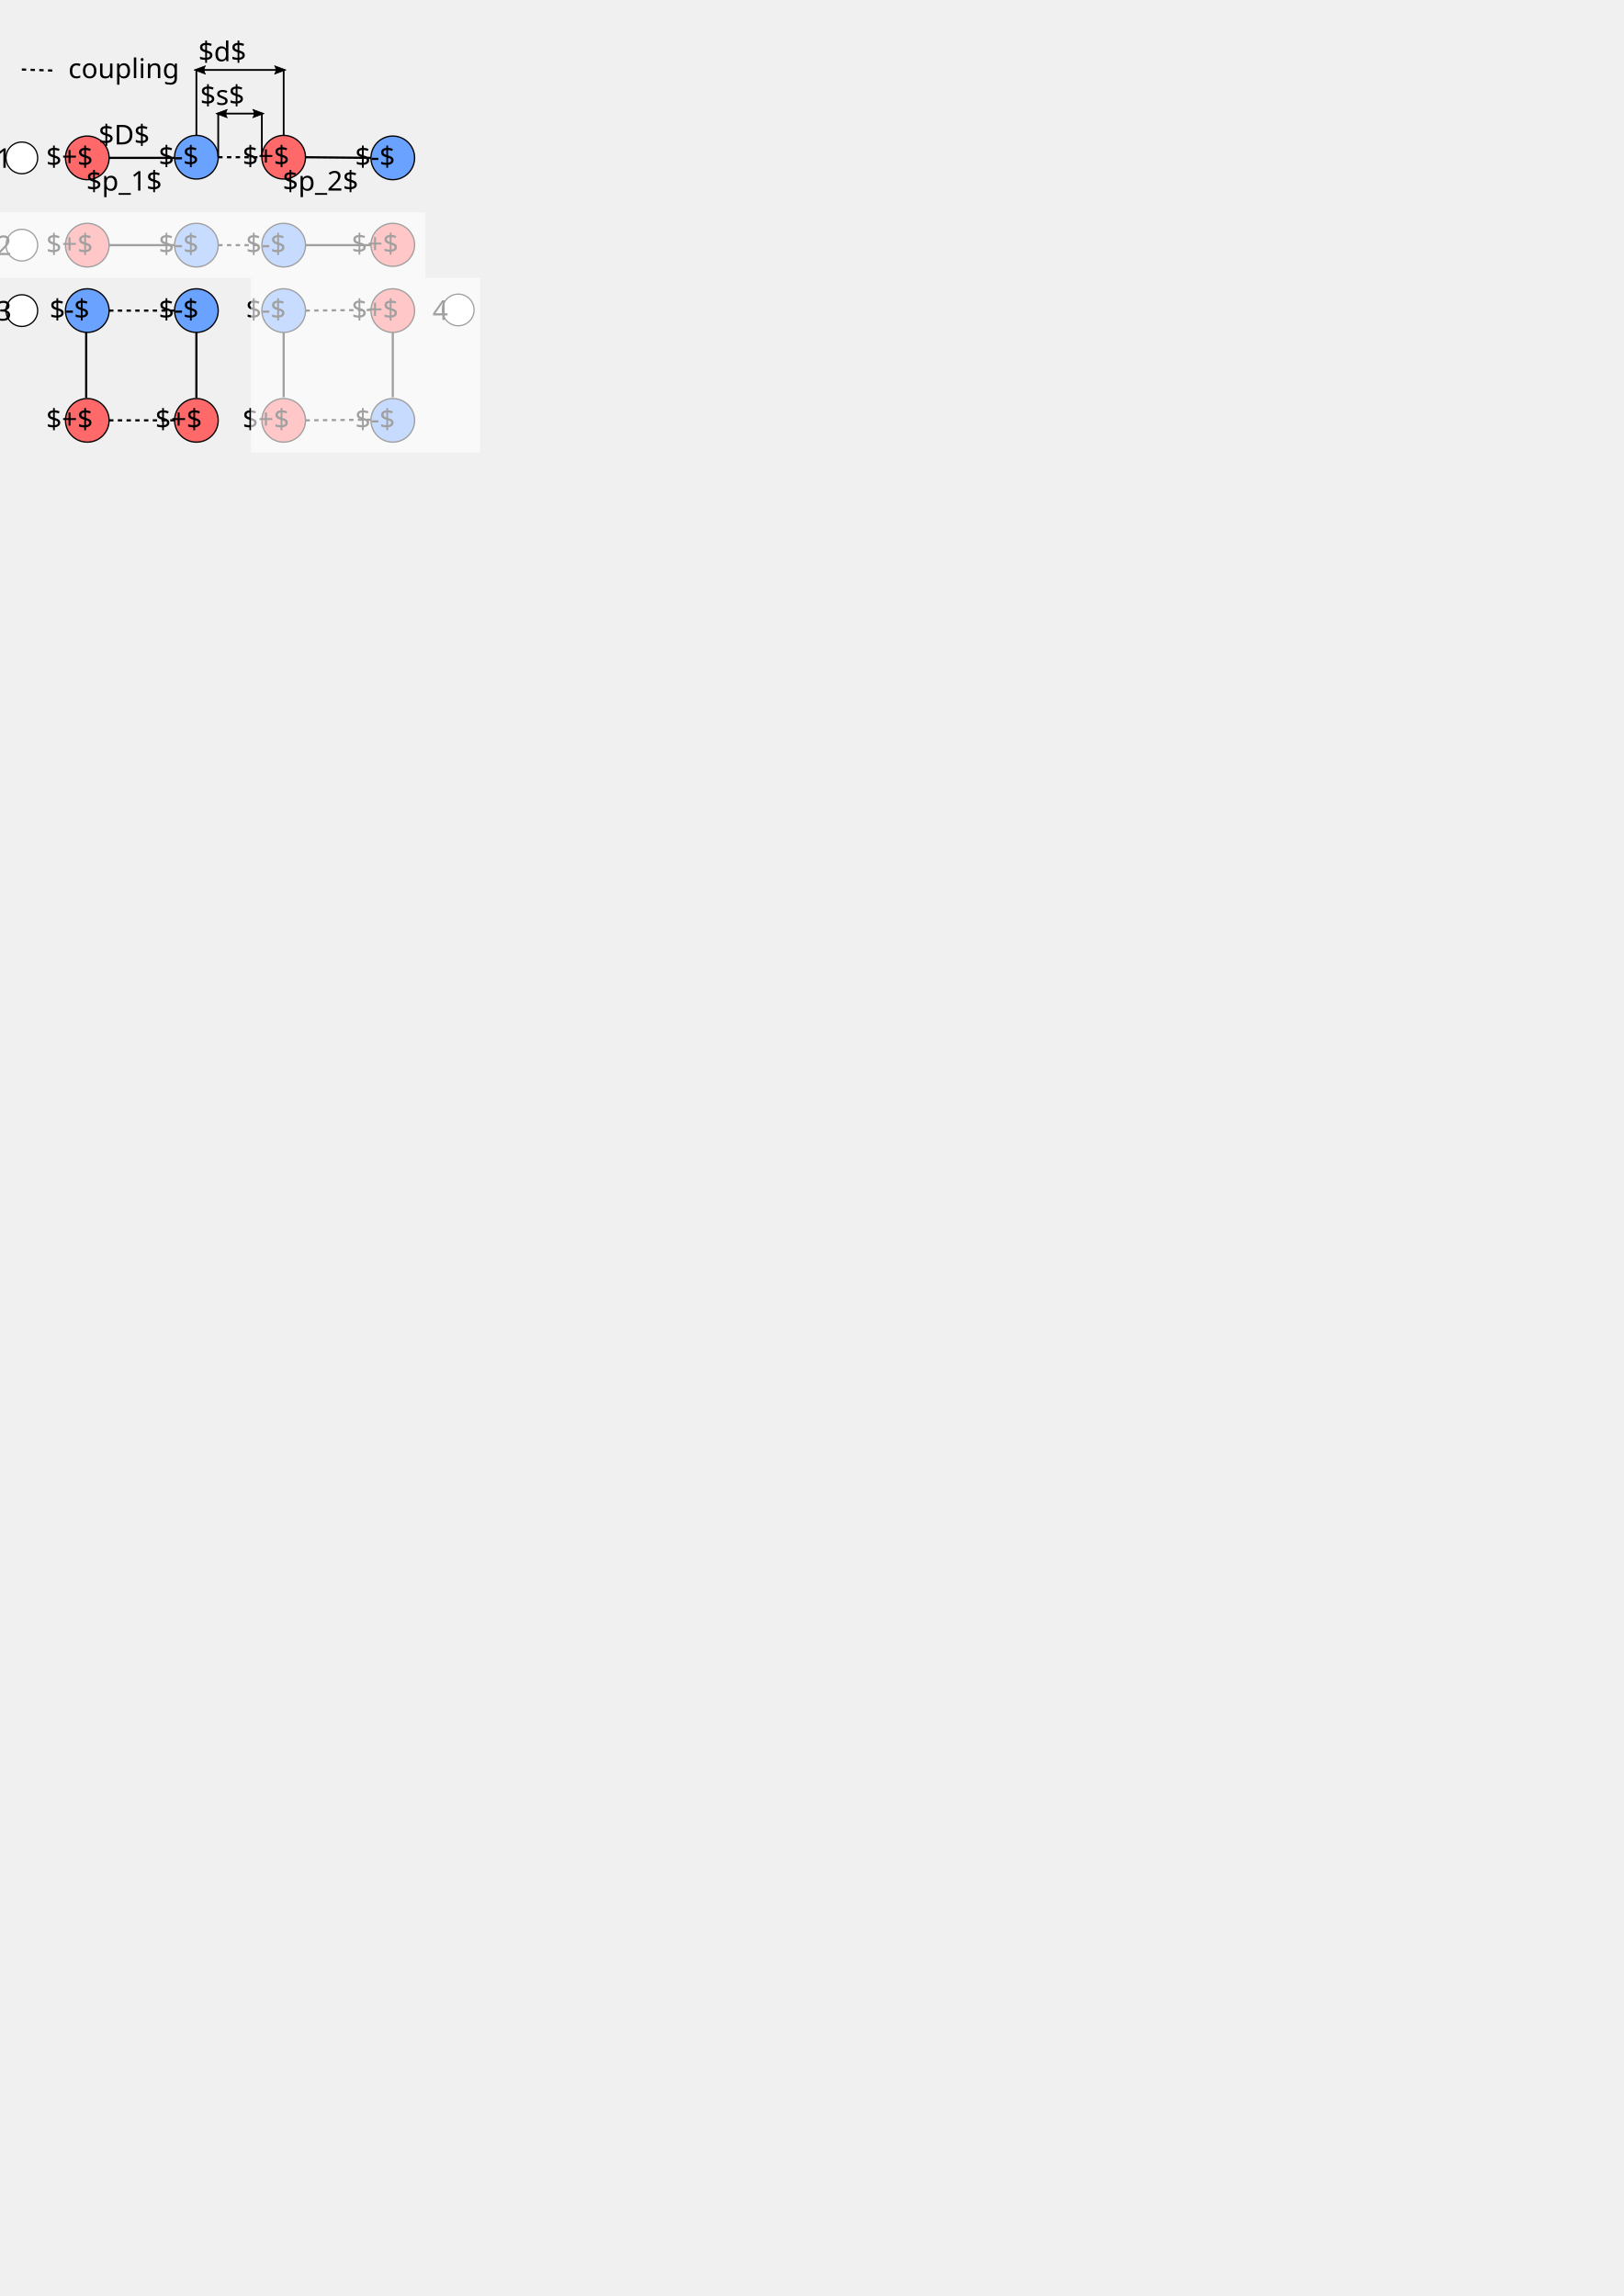
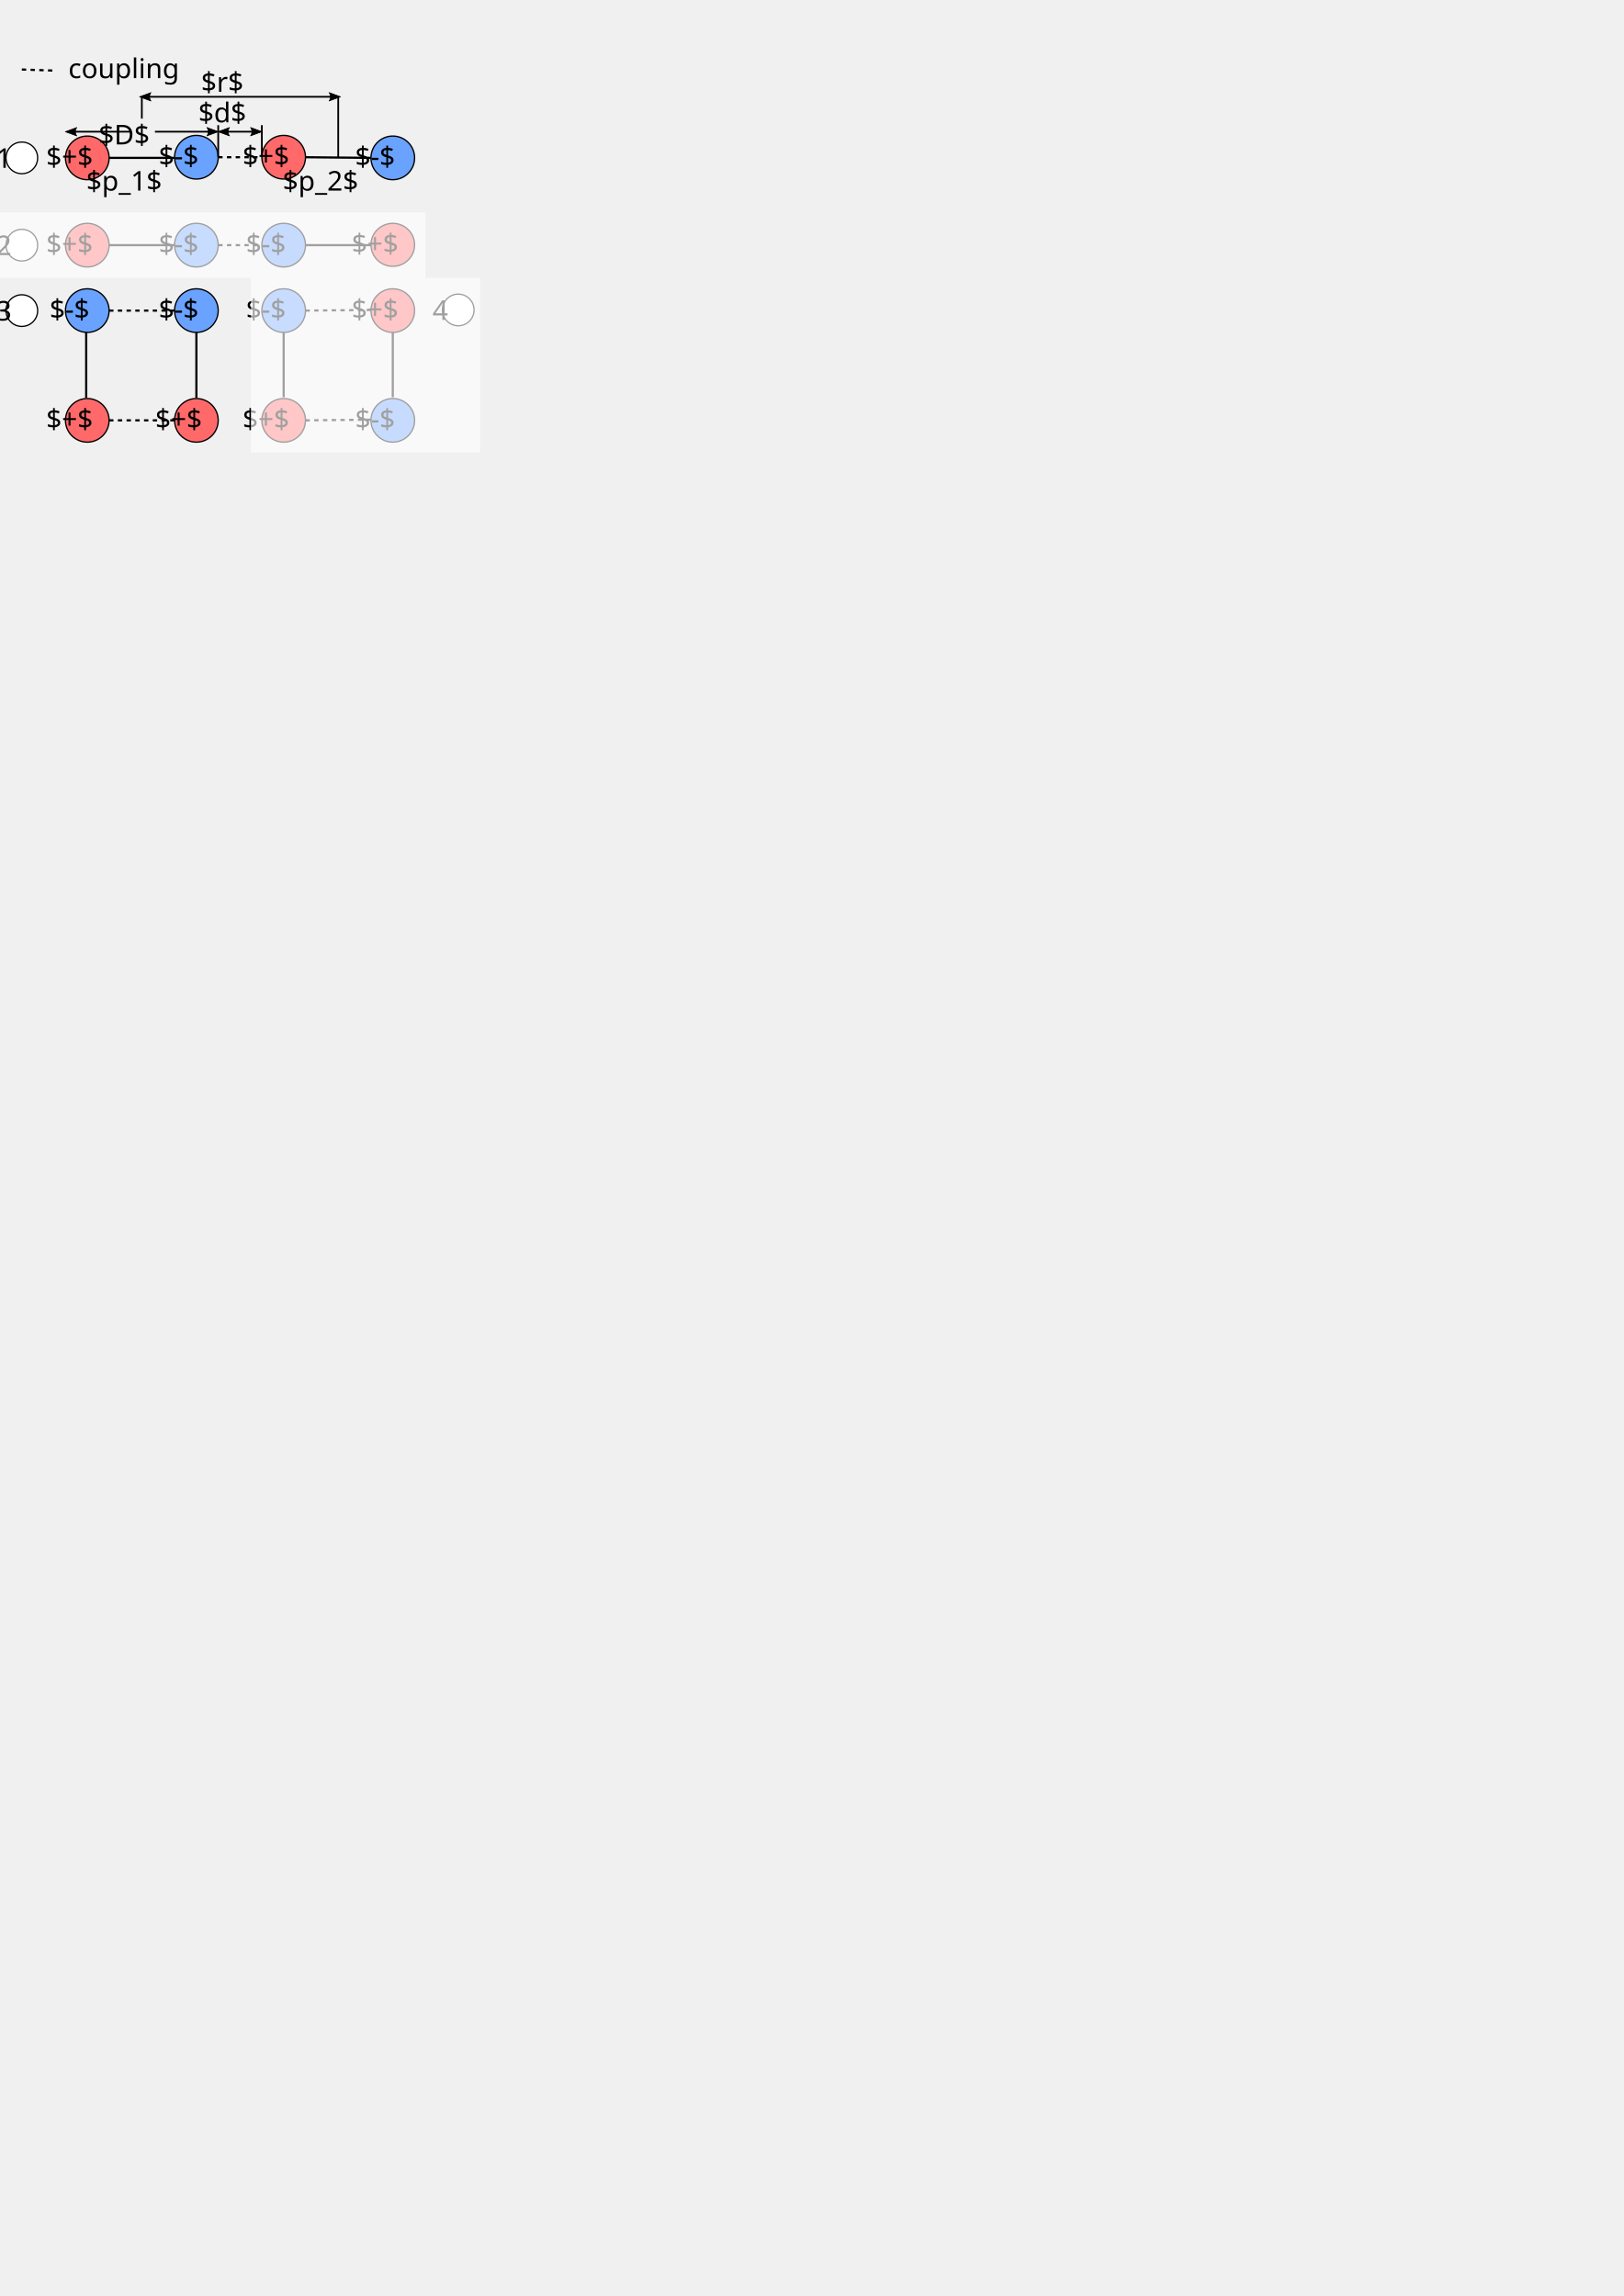
<svg xmlns="http://www.w3.org/2000/svg" width="210mm" height="297mm" viewBox="0 0 744.094 1052.362" id="svg2" version="1.1">
  <defs id="defs4">
+     <marker style="overflow:visible;" id="marker4315" refX="0.0" refY="0.0" orient="auto">
+       <path transform="scale(0.6) rotate(180) translate(0,0)" d="M 8.719,4.034 L -2.207,0.016 L 8.719,-4.002 C 6.973,-1.63 6.983,1.616 8.719,4.034 z " style="fill-rule:evenodd;stroke-width:0.625;stroke-linejoin:round;stroke:#000000;stroke-opacity:1;fill:#000000;fill-opacity:1" id="path4317" />
+     </marker>
+     <marker style="overflow:visible" id="marker4275" refX="0.0" refY="0.0" orient="auto">
+       <path transform="scale(0.6) translate(0,0)" d="M 8.719,4.034 L -2.207,0.016 L 8.719,-4.002 C 6.973,-1.63 6.983,1.616 8.719,4.034 z " style="fill-rule:evenodd;stroke-width:0.625;stroke-linejoin:round;stroke:#000000;stroke-opacity:1;fill:#000000;fill-opacity:1" id="path4277" />
+     </marker>
    <marker style="overflow:visible;" id="marker4654" refX="0.0" refY="0.0" orient="auto">
      <path transform="scale(0.6) rotate(180) translate(0,0)" d="M 8.719,4.034 L -2.207,0.016 L 8.719,-4.002 C 6.973,-1.63 6.983,1.616 8.719,4.034 z " style="fill-rule:evenodd;stroke-width:0.625;stroke-linejoin:round;stroke:#000000;stroke-opacity:1;fill:#000000;fill-opacity:1" id="path4656" />
    </marker>
    <marker style="overflow:visible" id="marker4608" refX="0.0" refY="0.0" orient="auto">
      <path transform="scale(0.6) translate(0,0)" d="M 8.719,4.034 L -2.207,0.016 L 8.719,-4.002 C 6.973,-1.63 6.983,1.616 8.719,4.034 z " style="fill-rule:evenodd;stroke-width:0.625;stroke-linejoin:round;stroke:#000000;stroke-opacity:1;fill:#000000;fill-opacity:1" id="path4610" />
    </marker>
    <marker orient="auto" refY="0.0" refX="0.0" id="Arrow2Mend" style="overflow:visible;">
      <path id="path4299" style="fill-rule:evenodd;stroke-width:0.625;stroke-linejoin:round;stroke:#000000;stroke-opacity:1;fill:#000000;fill-opacity:1" d="M 8.719,4.034 L -2.207,0.016 L 8.719,-4.002 C 6.973,-1.63 6.983,1.616 8.719,4.034 z " transform="scale(0.6) rotate(180) translate(0,0)" />
    </marker>
    <marker orient="auto" refY="0.0" refX="0.0" id="Arrow2Mstart" style="overflow:visible">
      <path id="path4296" style="fill-rule:evenodd;stroke-width:0.625;stroke-linejoin:round;stroke:#000000;stroke-opacity:1;fill:#000000;fill-opacity:1" d="M 8.719,4.034 L -2.207,0.016 L 8.719,-4.002 C 6.973,-1.63 6.983,1.616 8.719,4.034 z " transform="scale(0.6) translate(0,0)" />
    </marker>
  </defs>
  <g id="layer1">
    <path style="opacity:1;fill:#69a2ff;fill-opacity:1;fill-rule:nonzero;stroke:#000000;stroke-width:0.6;stroke-linecap:round;stroke-linejoin:miter;stroke-miterlimit:4;stroke-dasharray:none;stroke-dashoffset:0;stroke-opacity:1" id="path4138" d="m 82.062,-90 a 10,10 0 0 1 -9.984,10 10,10 0 0 1 -10.016,-9.967 10,10 0 0 1 9.951,-10.033 10,10 0 0 1 10.049,9.935" transform="matrix(0,1,-1,0,0,0)" />
    <text xml:space="preserve" style="font-style:normal;font-variant:normal;font-weight:normal;font-stretch:normal;font-size:12.5px;line-height:125%;font-family:sans-serif;-inkscape-font-specification:'sans-serif, Normal';text-align:center;letter-spacing:0px;word-spacing:0px;writing-mode:lr-tb;text-anchor:middle;fill:#000000;fill-opacity:1;stroke:none;stroke-width:1px;stroke-linecap:butt;stroke-linejoin:miter;stroke-opacity:1" x="90.003" y="75.892" id="text4140">
      <tspan id="tspan4142" x="90.003" y="75.892">$-$</tspan>
    </text>
    <path d="m 82.362,-40 a 10,10 0 0 1 -9.984,10 10,10 0 0 1 -10.016,-9.967 10,10 0 0 1 9.951,-10.033 10,10 0 0 1 10.049,9.935" id="path4144" style="opacity:1;fill:#ff6969;fill-opacity:1;fill-rule:nonzero;stroke:#000000;stroke-width:0.6;stroke-linecap:round;stroke-linejoin:miter;stroke-miterlimit:4;stroke-dasharray:none;stroke-dashoffset:0;stroke-opacity:1" transform="matrix(0,1,-1,0,0,0)" />
    <text id="text4146" y="76.192" x="40.003" style="font-style:normal;font-variant:normal;font-weight:normal;font-stretch:normal;font-size:12.5px;line-height:125%;font-family:sans-serif;-inkscape-font-specification:'sans-serif, Normal';text-align:center;letter-spacing:0px;word-spacing:0px;writing-mode:lr-tb;text-anchor:middle;fill:#000000;fill-opacity:1;stroke:none;stroke-width:1px;stroke-linecap:butt;stroke-linejoin:miter;stroke-opacity:1" xml:space="preserve">
      <tspan y="76.192" x="40.003" id="tspan4148">$+$</tspan>
    </text>
    <path style="fill:none;fill-rule:evenodd;stroke:#000000;stroke-width:1px;stroke-linecap:butt;stroke-linejoin:miter;stroke-opacity:1" d="m 80,72.362 -30,9e-6" id="path4150" transform="translate(0,-8.410356e-6)" />
    <path d="m 82.362,-180 a 10,10 0 0 1 -9.984,10 10,10 0 0 1 -10.016,-9.967 10,10 0 0 1 9.951,-10.033 10,10 0 0 1 10.049,9.935" id="path4152" style="opacity:1;fill:#69a2ff;fill-opacity:1;fill-rule:nonzero;stroke:#000000;stroke-width:0.6;stroke-linecap:round;stroke-linejoin:miter;stroke-miterlimit:4;stroke-dasharray:none;stroke-dashoffset:0;stroke-opacity:1" transform="matrix(0,1,-1,0,0,0)" />
    <text id="text4154" y="76.192" x="180.003" style="font-style:normal;font-variant:normal;font-weight:normal;font-stretch:normal;font-size:12.5px;line-height:125%;font-family:sans-serif;-inkscape-font-specification:'sans-serif, Normal';text-align:center;letter-spacing:0px;word-spacing:0px;writing-mode:lr-tb;text-anchor:middle;fill:#000000;fill-opacity:1;stroke:none;stroke-width:1px;stroke-linecap:butt;stroke-linejoin:miter;stroke-opacity:1" xml:space="preserve">
      <tspan y="76.192" x="180.003" id="tspan4156">$-$</tspan>
    </text>
    <path style="opacity:1;fill:#ff6969;fill-opacity:1;fill-rule:nonzero;stroke:#000000;stroke-width:0.6;stroke-linecap:round;stroke-linejoin:miter;stroke-miterlimit:4;stroke-dasharray:none;stroke-dashoffset:0;stroke-opacity:1" id="path4158" d="m 82.062,-130 a 10,10 0 0 1 -9.984,10 10,10 0 0 1 -10.016,-9.967 10,10 0 0 1 9.951,-10.033 10,10 0 0 1 10.049,9.935" transform="matrix(0,1,-1,0,0,0)" />
    <text xml:space="preserve" style="font-style:normal;font-variant:normal;font-weight:normal;font-stretch:normal;font-size:12.5px;line-height:125%;font-family:sans-serif;-inkscape-font-specification:'sans-serif, Normal';text-align:center;letter-spacing:0px;word-spacing:0px;writing-mode:lr-tb;text-anchor:middle;fill:#000000;fill-opacity:1;stroke:none;stroke-width:1px;stroke-linecap:butt;stroke-linejoin:miter;stroke-opacity:1" x="130.003" y="75.892" id="text4160">
      <tspan id="tspan4162" x="130.003" y="75.892">$+$</tspan>
    </text>
    <path id="path4164" d="M 170,72.362 140,72.062" style="fill:none;fill-rule:evenodd;stroke:#000000;stroke-width:1px;stroke-linecap:butt;stroke-linejoin:miter;stroke-opacity:1" />
    <path d="m 50,142.362 a 10,10 0 0 1 -9.984,10 10,10 0 0 1 -10.016,-9.967 10,10 0 0 1 9.951,-10.033 10,10 0 0 1 10.049,9.935" id="path4166" style="opacity:1;fill:#69a2ff;fill-opacity:1;fill-rule:nonzero;stroke:#000000;stroke-width:0.6;stroke-linecap:round;stroke-linejoin:miter;stroke-miterlimit:4;stroke-dasharray:none;stroke-dashoffset:0;stroke-opacity:1" />
    <text id="text4168" y="146.192" x="40.003" style="font-style:normal;font-variant:normal;font-weight:normal;font-stretch:normal;font-size:12.5px;line-height:125%;font-family:sans-serif;-inkscape-font-specification:'sans-serif, Normal';text-align:center;letter-spacing:0px;word-spacing:0px;writing-mode:lr-tb;text-anchor:middle;fill:#000000;fill-opacity:1;stroke:none;stroke-width:1px;stroke-linecap:butt;stroke-linejoin:miter;stroke-opacity:1" xml:space="preserve">
      <tspan y="146.192" x="40.003" id="tspan4170">$-$</tspan>
    </text>
    <path style="opacity:1;fill:#ff6969;fill-opacity:1;fill-rule:nonzero;stroke:#000000;stroke-width:0.6;stroke-linecap:round;stroke-linejoin:miter;stroke-miterlimit:4;stroke-dasharray:none;stroke-dashoffset:0;stroke-opacity:1" id="path4172" d="m 50,192.662 a 10,10 0 0 1 -9.984,10 10,10 0 0 1 -10.016,-9.967 10,10 0 0 1 9.951,-10.033 10,10 0 0 1 10.049,9.935" />
    <text xml:space="preserve" style="font-style:normal;font-variant:normal;font-weight:normal;font-stretch:normal;font-size:12.5px;line-height:125%;font-family:sans-serif;-inkscape-font-specification:'sans-serif, Normal';text-align:center;letter-spacing:0px;word-spacing:0px;writing-mode:lr-tb;text-anchor:middle;fill:#000000;fill-opacity:1;stroke:none;stroke-width:1px;stroke-linecap:butt;stroke-linejoin:miter;stroke-opacity:1" x="40.003" y="196.492" id="text4174">
      <tspan id="tspan4176" x="40.003" y="196.492">$+$</tspan>
    </text>
    <path id="path4178" d="m 39.5,152.362 -3.5e-5,30" style="fill:none;fill-rule:evenodd;stroke:#000000;stroke-width:1px;stroke-linecap:butt;stroke-linejoin:miter;stroke-opacity:1" />
    <path style="opacity:1;fill:#69a2ff;fill-opacity:1;fill-rule:nonzero;stroke:#000000;stroke-width:0.6;stroke-linecap:round;stroke-linejoin:miter;stroke-miterlimit:4;stroke-dasharray:none;stroke-dashoffset:0;stroke-opacity:1" id="path4180" d="m 100,142.362 a 10,10 0 0 1 -9.984,10 10,10 0 0 1 -10.016,-9.967 10,10 0 0 1 9.951,-10.033 10,10 0 0 1 10.049,9.935" />
    <text xml:space="preserve" style="font-style:normal;font-variant:normal;font-weight:normal;font-stretch:normal;font-size:12.5px;line-height:125%;font-family:sans-serif;-inkscape-font-specification:'sans-serif, Normal';text-align:center;letter-spacing:0px;word-spacing:0px;writing-mode:lr-tb;text-anchor:middle;fill:#000000;fill-opacity:1;stroke:none;stroke-width:1px;stroke-linecap:butt;stroke-linejoin:miter;stroke-opacity:1" x="90.003" y="146.192" id="text4182">
      <tspan id="tspan4184" x="90.003" y="146.192">$-$</tspan>
    </text>
    <path d="m 100,192.662 a 10,10 0 0 1 -9.984,10 10,10 0 0 1 -10.016,-9.967 10,10 0 0 1 9.951,-10.033 10,10 0 0 1 10.049,9.935" id="path4186" style="opacity:1;fill:#ff6969;fill-opacity:1;fill-rule:nonzero;stroke:#000000;stroke-width:0.6;stroke-linecap:round;stroke-linejoin:miter;stroke-miterlimit:4;stroke-dasharray:none;stroke-dashoffset:0;stroke-opacity:1" />
    <text id="text4188" y="196.492" x="90.003" style="font-style:normal;font-variant:normal;font-weight:normal;font-stretch:normal;font-size:12.5px;line-height:125%;font-family:sans-serif;-inkscape-font-specification:'sans-serif, Normal';text-align:center;letter-spacing:0px;word-spacing:0px;writing-mode:lr-tb;text-anchor:middle;fill:#000000;fill-opacity:1;stroke:none;stroke-width:1px;stroke-linecap:butt;stroke-linejoin:miter;stroke-opacity:1" xml:space="preserve">
      <tspan y="196.492" x="90.003" id="tspan4190">$+$</tspan>
    </text>
    <path style="fill:none;fill-rule:evenodd;stroke:#000000;stroke-width:1px;stroke-linecap:butt;stroke-linejoin:miter;stroke-opacity:1" d="m 90,152.362 -3e-5,30" id="path4192" />
    <path style="fill:none;fill-rule:evenodd;stroke:#000000;stroke-width:1;stroke-linecap:butt;stroke-linejoin:miter;stroke-miterlimit:4;stroke-dasharray:2, 2;stroke-dashoffset:0;stroke-opacity:1" d="m 100,72.062 20,0" id="path4194" />
    <path style="fill:none;fill-rule:evenodd;stroke:#000000;stroke-width:1;stroke-linecap:butt;stroke-linejoin:miter;stroke-miterlimit:4;stroke-dasharray:2, 2;stroke-dashoffset:0;stroke-opacity:1" d="m 50,142.362 30,0" id="path4196" transform="translate(0,-8.410356e-6)" />
    <path style="fill:none;fill-rule:evenodd;stroke:#000000;stroke-width:1;stroke-linecap:butt;stroke-linejoin:miter;stroke-miterlimit:4;stroke-dasharray:2, 2;stroke-dashoffset:0;stroke-opacity:1" d="m 50,192.662 30,0" id="path4198" />
    <path style="opacity:1;fill:#69a2ff;fill-opacity:1;fill-rule:nonzero;stroke:#000000;stroke-width:0.6;stroke-linecap:round;stroke-linejoin:miter;stroke-miterlimit:4;stroke-dasharray:none;stroke-dashoffset:0;stroke-opacity:1" id="path4200" d="m 140,142.362 a 10,10 0 0 1 -9.984,10 10,10 0 0 1 -10.016,-9.967 10,10 0 0 1 9.951,-10.033 10,10 0 0 1 10.049,9.935" />
    <text xml:space="preserve" style="font-style:normal;font-variant:normal;font-weight:normal;font-stretch:normal;font-size:12.5px;line-height:125%;font-family:sans-serif;-inkscape-font-specification:'sans-serif, Normal';text-align:center;letter-spacing:0px;word-spacing:0px;writing-mode:lr-tb;text-anchor:middle;fill:#000000;fill-opacity:1;stroke:none;stroke-width:1px;stroke-linecap:butt;stroke-linejoin:miter;stroke-opacity:1" x="130.003" y="146.192" id="text4202">
      <tspan id="tspan4204" x="130.003" y="146.192">$-$</tspan>
    </text>
    <path d="m 140,192.662 a 10,10 0 0 1 -9.984,10 10,10 0 0 1 -10.016,-9.967 10,10 0 0 1 9.951,-10.033 10,10 0 0 1 10.049,9.935" id="path4206" style="opacity:1;fill:#ff6969;fill-opacity:1;fill-rule:nonzero;stroke:#000000;stroke-width:0.6;stroke-linecap:round;stroke-linejoin:miter;stroke-miterlimit:4;stroke-dasharray:none;stroke-dashoffset:0;stroke-opacity:1" />
    <text id="text4208" y="196.492" x="130.003" style="font-style:normal;font-variant:normal;font-weight:normal;font-stretch:normal;font-size:12.5px;line-height:125%;font-family:sans-serif;-inkscape-font-specification:'sans-serif, Normal';text-align:center;letter-spacing:0px;word-spacing:0px;writing-mode:lr-tb;text-anchor:middle;fill:#000000;fill-opacity:1;stroke:none;stroke-width:1px;stroke-linecap:butt;stroke-linejoin:miter;stroke-opacity:1" xml:space="preserve">
      <tspan y="196.492" x="130.003" id="tspan4210">$+$</tspan>
    </text>
    <path style="fill:none;fill-rule:evenodd;stroke:#000000;stroke-width:1px;stroke-linecap:butt;stroke-linejoin:miter;stroke-opacity:1" d="m 130,152.362 -2e-5,29.7" id="path4212" />
    <path d="m 190,142.362 a 10,10 0 0 1 -9.984,10 10,10 0 0 1 -10.016,-9.967 10,10 0 0 1 9.951,-10.033 10,10 0 0 1 10.049,9.935" id="path4214" style="opacity:1;fill:#ff6969;fill-opacity:1;fill-rule:nonzero;stroke:#000000;stroke-width:0.6;stroke-linecap:round;stroke-linejoin:miter;stroke-miterlimit:4;stroke-dasharray:none;stroke-dashoffset:0;stroke-opacity:1" />
    <text id="text4216" y="146.192" x="180.003" style="font-style:normal;font-variant:normal;font-weight:normal;font-stretch:normal;font-size:12.5px;line-height:125%;font-family:sans-serif;-inkscape-font-specification:'sans-serif, Normal';text-align:center;letter-spacing:0px;word-spacing:0px;writing-mode:lr-tb;text-anchor:middle;fill:#000000;fill-opacity:1;stroke:none;stroke-width:1px;stroke-linecap:butt;stroke-linejoin:miter;stroke-opacity:1" xml:space="preserve">
      <tspan y="146.192" x="180.003" id="tspan4218">$+$</tspan>
    </text>
    <path style="opacity:1;fill:#699eff;fill-opacity:1;fill-rule:nonzero;stroke:#000000;stroke-width:0.6;stroke-linecap:round;stroke-linejoin:miter;stroke-miterlimit:4;stroke-dasharray:none;stroke-dashoffset:0;stroke-opacity:1" id="path4220" d="m 190,192.662 a 10,10 0 0 1 -9.984,10 10,10 0 0 1 -10.016,-9.967 10,10 0 0 1 9.951,-10.033 10,10 0 0 1 10.049,9.935" />
    <text xml:space="preserve" style="font-style:normal;font-variant:normal;font-weight:normal;font-stretch:normal;font-size:12.5px;line-height:125%;font-family:sans-serif;-inkscape-font-specification:'sans-serif, Normal';text-align:center;letter-spacing:0px;word-spacing:0px;writing-mode:lr-tb;text-anchor:middle;fill:#000000;fill-opacity:1;stroke:none;stroke-width:1px;stroke-linecap:butt;stroke-linejoin:miter;stroke-opacity:1" x="180.003" y="196.492" id="text4222">
      <tspan id="tspan4224" x="180.003" y="196.492">$-$</tspan>
    </text>
    <path id="path4226" d="m 180,152.362 -2e-5,29.7" style="fill:none;fill-rule:evenodd;stroke:#000000;stroke-width:1px;stroke-linecap:butt;stroke-linejoin:miter;stroke-opacity:1" />
    <path id="path4228" d="m 140,142.362 30,-0.3" style="fill:none;fill-rule:evenodd;stroke:#000000;stroke-width:1;stroke-linecap:butt;stroke-linejoin:miter;stroke-miterlimit:4;stroke-dasharray:2, 2;stroke-dashoffset:0;stroke-opacity:1" />
    <path id="path4230" d="M 140,192.662 170,192.362" style="fill:none;fill-rule:evenodd;stroke:#000000;stroke-width:1;stroke-linecap:butt;stroke-linejoin:miter;stroke-miterlimit:4;stroke-dasharray:2, 2;stroke-dashoffset:0;stroke-opacity:1" />
    <path transform="matrix(0,1,-1,0,0,0)" d="m 122.362,-90 a 10,10 0 0 1 -9.984,10 10,10 0 0 1 -10.016,-9.967 10,10 0 0 1 9.951,-10.033 10,10 0 0 1 10.049,9.935" id="path4232" style="opacity:1;fill:#69a2ff;fill-opacity:1;fill-rule:nonzero;stroke:#000000;stroke-width:0.6;stroke-linecap:round;stroke-linejoin:miter;stroke-miterlimit:4;stroke-dasharray:none;stroke-dashoffset:0;stroke-opacity:1" />
    <text id="text4234" y="116.192" x="90.003" style="font-style:normal;font-variant:normal;font-weight:normal;font-stretch:normal;font-size:12.5px;line-height:125%;font-family:sans-serif;-inkscape-font-specification:'sans-serif, Normal';text-align:center;letter-spacing:0px;word-spacing:0px;writing-mode:lr-tb;text-anchor:middle;fill:#000000;fill-opacity:1;stroke:none;stroke-width:1px;stroke-linecap:butt;stroke-linejoin:miter;stroke-opacity:1" xml:space="preserve">
      <tspan y="116.192" x="90.003" id="tspan4236">$-$</tspan>
    </text>
    <path transform="matrix(0,1,-1,0,0,0)" style="opacity:1;fill:#ff6969;fill-opacity:1;fill-rule:nonzero;stroke:#000000;stroke-width:0.6;stroke-linecap:round;stroke-linejoin:miter;stroke-miterlimit:4;stroke-dasharray:none;stroke-dashoffset:0;stroke-opacity:1" id="path4238" d="m 122.362,-40 a 10,10 0 0 1 -9.984,10 10,10 0 0 1 -10.016,-9.967 10,10 0 0 1 9.951,-10.033 10,10 0 0 1 10.049,9.935" />
    <text xml:space="preserve" style="font-style:normal;font-variant:normal;font-weight:normal;font-stretch:normal;font-size:12.5px;line-height:125%;font-family:sans-serif;-inkscape-font-specification:'sans-serif, Normal';text-align:center;letter-spacing:0px;word-spacing:0px;writing-mode:lr-tb;text-anchor:middle;fill:#000000;fill-opacity:1;stroke:none;stroke-width:1px;stroke-linecap:butt;stroke-linejoin:miter;stroke-opacity:1" x="40.003" y="116.192" id="text4240">
      <tspan id="tspan4242" x="40.003" y="116.192">$+$</tspan>
    </text>
    <path id="path4244" d="m 80,112.362 -30,10e-6" style="fill:none;fill-rule:evenodd;stroke:#000000;stroke-width:1px;stroke-linecap:butt;stroke-linejoin:miter;stroke-opacity:1" transform="translate(0,-8.410356e-6)" />
    <path transform="matrix(0,1,-1,0,0,0)" style="opacity:1;fill:#ff6969;fill-opacity:1;fill-rule:nonzero;stroke:#000000;stroke-width:0.596;stroke-linecap:round;stroke-linejoin:miter;stroke-miterlimit:4;stroke-dasharray:none;stroke-dashoffset:0;stroke-opacity:1" id="path4246" d="m 122.071,-180 a 9.854,10 0 0 1 -9.838,10 9.854,10 0 0 1 -9.87,-9.967 9.854,10 0 0 1 9.806,-10.033 9.854,10 0 0 1 9.902,9.935" />
    <text xml:space="preserve" style="font-style:normal;font-variant:normal;font-weight:normal;font-stretch:normal;font-size:12.409px;line-height:125%;font-family:sans-serif;-inkscape-font-specification:'sans-serif, Normal';text-align:center;letter-spacing:0px;word-spacing:0px;writing-mode:lr-tb;text-anchor:middle;fill:#000000;fill-opacity:1;stroke:none;stroke-width:1px;stroke-linecap:butt;stroke-linejoin:miter;stroke-opacity:1" x="178.687" y="116.845" id="text4248" transform="scale(1.007362,0.9926913)">
      <tspan id="tspan4250" x="178.687" y="116.845">$+$</tspan>
    </text>
    <path transform="matrix(0,1,-1,0,0,0)" d="m 122.362,-130 a 10,10 0 0 1 -9.984,10 10,10 0 0 1 -10.016,-9.967 10,10 0 0 1 9.951,-10.033 10,10 0 0 1 10.049,9.935" id="path4252" style="opacity:1;fill:#699eff;fill-opacity:1;fill-rule:nonzero;stroke:#000000;stroke-width:0.6;stroke-linecap:round;stroke-linejoin:miter;stroke-miterlimit:4;stroke-dasharray:none;stroke-dashoffset:0;stroke-opacity:1" />
    <text id="text4254" y="116.192" x="130.003" style="font-style:normal;font-variant:normal;font-weight:normal;font-stretch:normal;font-size:12.5px;line-height:125%;font-family:sans-serif;-inkscape-font-specification:'sans-serif, Normal';text-align:center;letter-spacing:0px;word-spacing:0px;writing-mode:lr-tb;text-anchor:middle;fill:#000000;fill-opacity:1;stroke:none;stroke-width:1px;stroke-linecap:butt;stroke-linejoin:miter;stroke-opacity:1" xml:space="preserve">
      <tspan y="116.192" x="130.003" id="tspan4256">$-$</tspan>
    </text>
    <path style="fill:none;fill-rule:evenodd;stroke:#000000;stroke-width:1px;stroke-linecap:butt;stroke-linejoin:miter;stroke-opacity:1" d="m 170,112.362 -30,1e-5" id="path4258" />
    <path id="path4260" d="m 100,112.362 20,0" style="fill:none;fill-rule:evenodd;stroke:#000000;stroke-width:1;stroke-linecap:butt;stroke-linejoin:miter;stroke-miterlimit:4;stroke-dasharray:2, 2;stroke-dashoffset:0;stroke-opacity:1" />
-     <path style="fill:none;fill-rule:evenodd;stroke:#000000;stroke-width:0.8;stroke-linecap:butt;stroke-linejoin:miter;stroke-miterlimit:4;stroke-dasharray:none;stroke-opacity:1" d="m 90,62.062 0,-30" id="path4262" />
-     <path style="fill:none;fill-rule:evenodd;stroke:#000000;stroke-width:0.8;stroke-linecap:butt;stroke-linejoin:miter;stroke-miterlimit:4;stroke-dasharray:none;stroke-opacity:1" d="m 130,62.062 0,-30" id="path4264" />
-     <path style="fill:none;fill-rule:evenodd;stroke:#000000;stroke-width:0.8;stroke-linecap:butt;stroke-linejoin:miter;stroke-miterlimit:4;stroke-dasharray:none;stroke-opacity:1;marker-start:url(#Arrow2Mstart);marker-end:url(#Arrow2Mend)" d="m 90,32.062 40,0" id="path4266" />
-     <text xml:space="preserve" style="font-style:normal;font-variant:normal;font-weight:normal;font-stretch:normal;font-size:12.5px;line-height:125%;font-family:sans-serif;-inkscape-font-specification:'sans-serif, Normal';text-align:center;letter-spacing:0px;word-spacing:0px;writing-mode:lr-tb;text-anchor:middle;fill:#000000;fill-opacity:1;stroke:none;stroke-width:1px;stroke-linecap:butt;stroke-linejoin:miter;stroke-opacity:1" x="110" y="28.062" id="text4580">
-       <tspan id="tspan4582" x="110" y="28.062">$d$</tspan>
+     <path style="fill:none;fill-rule:evenodd;stroke:#000000;stroke-width:0.8;stroke-linecap:butt;stroke-linejoin:miter;stroke-miterlimit:4;stroke-dasharray:none;stroke-opacity:1" d="m 65,54.362 0,-10" id="path4262" />
+     <path style="fill:none;fill-rule:evenodd;stroke:#000000;stroke-width:0.8;stroke-linecap:butt;stroke-linejoin:miter;stroke-miterlimit:4;stroke-dasharray:none;stroke-opacity:1" d="m 155,72.362 0,-28" id="path4264" />
+     <path style="fill:none;fill-rule:evenodd;stroke:#000000;stroke-width:0.8;stroke-linecap:butt;stroke-linejoin:miter;stroke-miterlimit:4;stroke-dasharray:none;stroke-opacity:1;marker-start:url(#Arrow2Mstart);marker-end:url(#Arrow2Mend)" d="m 65,44.362 90,0" id="path4266" />
+     <text xml:space="preserve" style="font-style:normal;font-variant:normal;font-weight:normal;font-stretch:normal;font-size:12.5px;line-height:125%;font-family:sans-serif;-inkscape-font-specification:'sans-serif, Normal';text-align:center;letter-spacing:0px;word-spacing:0px;writing-mode:lr-tb;text-anchor:middle;fill:#000000;fill-opacity:1;stroke:none;stroke-width:1px;stroke-linecap:butt;stroke-linejoin:miter;stroke-opacity:1" x="110" y="42.062" id="text4580">
+       <tspan id="tspan4582" x="110" y="42.062">$r$</tspan>
    </text>
-     <path style="fill:none;fill-rule:evenodd;stroke:#000000;stroke-width:0.8;stroke-linecap:butt;stroke-linejoin:miter;stroke-miterlimit:4;stroke-dasharray:none;stroke-opacity:1" d="m 100,72.062 0,-20" id="path4596" />
-     <path style="fill:none;fill-rule:evenodd;stroke:#000000;stroke-width:0.8;stroke-linecap:butt;stroke-linejoin:miter;stroke-miterlimit:4;stroke-dasharray:none;stroke-opacity:1" d="m 120,72.062 0,-20" id="path4598" />
-     <path style="fill:none;fill-rule:evenodd;stroke:#000000;stroke-width:0.8;stroke-linecap:butt;stroke-linejoin:miter;stroke-miterlimit:4;stroke-dasharray:none;stroke-opacity:1;marker-start:url(#marker4608);marker-end:url(#marker4654)" d="m 100,52.062 20,0" id="path4600" />
-     <text id="text4700" y="48.062" x="110" style="font-style:normal;font-variant:normal;font-weight:normal;font-stretch:normal;font-size:12.5px;line-height:125%;font-family:sans-serif;-inkscape-font-specification:'sans-serif, Normal';text-align:center;letter-spacing:0px;word-spacing:0px;writing-mode:lr-tb;text-anchor:middle;fill:#000000;fill-opacity:1;stroke:none;stroke-width:1px;stroke-linecap:butt;stroke-linejoin:miter;stroke-opacity:1" xml:space="preserve">
-       <tspan y="48.062" x="110" id="tspan4702">$s$</tspan>
+     <path style="fill:none;fill-rule:evenodd;stroke:#000000;stroke-width:0.8;stroke-linecap:butt;stroke-linejoin:miter;stroke-miterlimit:4;stroke-dasharray:none;stroke-opacity:1" d="M 100,72.062 100,57.362" id="path4596" />
+     <path style="fill:none;fill-rule:evenodd;stroke:#000000;stroke-width:0.8;stroke-linecap:butt;stroke-linejoin:miter;stroke-miterlimit:4;stroke-dasharray:none;stroke-opacity:1" d="m 120,72.062 0,-14.7" id="path4598" />
+     <path style="fill:none;fill-rule:evenodd;stroke:#000000;stroke-width:0.8;stroke-linecap:butt;stroke-linejoin:miter;stroke-miterlimit:4;stroke-dasharray:none;stroke-opacity:1;marker-start:url(#marker4608);marker-end:url(#marker4654)" d="m 101,60.362 18,0" id="path4600" />
+     <text id="text4700" y="56.062" x="110" style="font-style:normal;font-variant:normal;font-weight:normal;font-stretch:normal;font-size:12.5px;line-height:125%;font-family:sans-serif;-inkscape-font-specification:'sans-serif, Normal';text-align:center;letter-spacing:0px;word-spacing:0px;writing-mode:lr-tb;text-anchor:middle;fill:#000000;fill-opacity:1;stroke:none;stroke-width:1px;stroke-linecap:butt;stroke-linejoin:miter;stroke-opacity:1" xml:space="preserve">
+       <tspan y="56.062" x="110" id="tspan4702">$d$</tspan>
    </text>
    <path style="opacity:1;fill:#ffffff;fill-opacity:1;fill-rule:nonzero;stroke:#000000;stroke-width:0.58;stroke-linecap:round;stroke-linejoin:miter;stroke-miterlimit:4;stroke-dasharray:none;stroke-dashoffset:0;stroke-opacity:1" id="path4704" d="m 17.253,72.362 a 7.253,7.253 0 0 1 -7.241,7.253 7.253,7.253 0 0 1 -7.265,-7.229 7.253,7.253 0 0 1 7.217,-7.276 7.253,7.253 0 0 1 7.288,7.205" />
    <text xml:space="preserve" style="font-style:normal;font-variant:normal;font-weight:normal;font-stretch:normal;font-size:12.5px;line-height:125%;font-family:sans-serif;-inkscape-font-specification:'sans-serif, Normal';text-align:center;letter-spacing:0px;word-spacing:0px;writing-mode:lr-tb;text-anchor:middle;fill:#000000;fill-opacity:1;stroke:none;stroke-width:1px;stroke-linecap:butt;stroke-linejoin:miter;stroke-opacity:1" x="9.893" y="76.918" id="text4706">
      <tspan id="tspan4708" x="9.893" y="76.918">1</tspan>
    </text>
    <path d="m 17.253,112.362 a 7.253,7.253 0 0 1 -7.241,7.253 7.253,7.253 0 0 1 -7.265,-7.229 7.253,7.253 0 0 1 7.217,-7.276 7.253,7.253 0 0 1 7.288,7.205" id="path4710" style="opacity:1;fill:#ffffff;fill-opacity:1;fill-rule:nonzero;stroke:#000000;stroke-width:0.58;stroke-linecap:round;stroke-linejoin:miter;stroke-miterlimit:4;stroke-dasharray:none;stroke-dashoffset:0;stroke-opacity:1" />
    <text id="text4712" y="116.918" x="9.893" style="font-style:normal;font-variant:normal;font-weight:normal;font-stretch:normal;font-size:12.5px;line-height:125%;font-family:sans-serif;-inkscape-font-specification:'sans-serif, Normal';text-align:center;letter-spacing:0px;word-spacing:0px;writing-mode:lr-tb;text-anchor:middle;fill:#000000;fill-opacity:1;stroke:none;stroke-width:1px;stroke-linecap:butt;stroke-linejoin:miter;stroke-opacity:1" xml:space="preserve">
      <tspan y="116.918" x="9.893" id="tspan4714">2</tspan>
    </text>
    <path style="opacity:1;fill:#ffffff;fill-opacity:1;fill-rule:nonzero;stroke:#000000;stroke-width:0.58;stroke-linecap:round;stroke-linejoin:miter;stroke-miterlimit:4;stroke-dasharray:none;stroke-dashoffset:0;stroke-opacity:1" id="path4716" d="m 17.253,142.362 a 7.253,7.253 0 0 1 -7.241,7.253 7.253,7.253 0 0 1 -7.265,-7.229 7.253,7.253 0 0 1 7.217,-7.276 7.253,7.253 0 0 1 7.288,7.205" />
    <text xml:space="preserve" style="font-style:normal;font-variant:normal;font-weight:normal;font-stretch:normal;font-size:12.5px;line-height:125%;font-family:sans-serif;-inkscape-font-specification:'sans-serif, Normal';text-align:center;letter-spacing:0px;word-spacing:0px;writing-mode:lr-tb;text-anchor:middle;fill:#000000;fill-opacity:1;stroke:none;stroke-width:1px;stroke-linecap:butt;stroke-linejoin:miter;stroke-opacity:1" x="9.893" y="146.918" id="text4718">
      <tspan id="tspan4720" x="9.893" y="146.918">3</tspan>
    </text>
    <path d="m 217.253,142.062 a 7.253,7.253 0 0 1 -7.241,7.253 7.253,7.253 0 0 1 -7.265,-7.229 7.253,7.253 0 0 1 7.217,-7.276 7.253,7.253 0 0 1 7.288,7.205" id="path4722" style="opacity:1;fill:#ffffff;fill-opacity:1;fill-rule:nonzero;stroke:#000000;stroke-width:0.58;stroke-linecap:round;stroke-linejoin:miter;stroke-miterlimit:4;stroke-dasharray:none;stroke-dashoffset:0;stroke-opacity:1" />
    <text id="text4724" y="146.618" x="209.893" style="font-style:normal;font-variant:normal;font-weight:normal;font-stretch:normal;font-size:12.5px;line-height:125%;font-family:sans-serif;-inkscape-font-specification:'sans-serif, Normal';text-align:center;letter-spacing:0px;word-spacing:0px;writing-mode:lr-tb;text-anchor:middle;fill:#000000;fill-opacity:1;stroke:none;stroke-width:1px;stroke-linecap:butt;stroke-linejoin:miter;stroke-opacity:1" xml:space="preserve">
      <tspan y="146.618" x="209.893" id="tspan4726">4</tspan>
    </text>
    <path style="fill:none;fill-rule:evenodd;stroke:#000000;stroke-width:1;stroke-linecap:butt;stroke-linejoin:miter;stroke-miterlimit:4;stroke-dasharray:2, 2;stroke-dashoffset:0;stroke-opacity:1" d="m 10,31.862 15,0.5" id="path4766" />
    <text xml:space="preserve" style="font-style:normal;font-variant:normal;font-weight:normal;font-stretch:normal;font-size:12.5px;line-height:125%;font-family:sans-serif;-inkscape-font-specification:'sans-serif, Normal';text-align:start;letter-spacing:0px;word-spacing:0px;writing-mode:lr-tb;text-anchor:start;fill:#000000;fill-opacity:1;stroke:none;stroke-width:1px;stroke-linecap:butt;stroke-linejoin:miter;stroke-opacity:1" x="31.31" y="35.811" id="text4768">
      <tspan id="tspan4770" x="31.31" y="35.811">coupling</tspan>
    </text>
    <text xml:space="preserve" style="font-style:normal;font-variant:normal;font-weight:normal;font-stretch:normal;font-size:12.5px;line-height:125%;font-family:sans-serif;-inkscape-font-specification:'sans-serif, Normal';text-align:center;letter-spacing:0px;word-spacing:0px;writing-mode:lr-tb;text-anchor:middle;fill:#000000;fill-opacity:1;stroke:none;stroke-width:1px;stroke-linecap:butt;stroke-linejoin:miter;stroke-opacity:1" x="65.003" y="66.192" id="text4791">
      <tspan id="tspan4793" x="65.003" y="66.192">$D$</tspan>
    </text>
    <text id="text4255" y="87.362" x="65" style="font-style:normal;font-variant:normal;font-weight:normal;font-stretch:normal;font-size:12.5px;line-height:125%;font-family:sans-serif;-inkscape-font-specification:'sans-serif, Normal';text-align:center;letter-spacing:0px;word-spacing:0px;writing-mode:lr-tb;text-anchor:middle;fill:#000000;fill-opacity:1;stroke:none;stroke-width:1px;stroke-linecap:butt;stroke-linejoin:miter;stroke-opacity:1" xml:space="preserve">
      <tspan y="87.362" x="65" id="tspan4257">$p_1$</tspan>
    </text>
    <text xml:space="preserve" style="font-style:normal;font-variant:normal;font-weight:normal;font-stretch:normal;font-size:12.5px;line-height:125%;font-family:sans-serif;-inkscape-font-specification:'sans-serif, Normal';text-align:center;letter-spacing:0px;word-spacing:0px;writing-mode:lr-tb;text-anchor:middle;fill:#000000;fill-opacity:1;stroke:none;stroke-width:1px;stroke-linecap:butt;stroke-linejoin:miter;stroke-opacity:1" x="155" y="87.362" id="text4259">
      <tspan id="tspan4261" x="155" y="87.362">$p_2$</tspan>
    </text>
    <rect style="opacity:1;fill:#ffffff;fill-opacity:0.627;fill-rule:nonzero;stroke:none;stroke-width:1;stroke-linecap:round;stroke-linejoin:miter;stroke-miterlimit:4;stroke-dasharray:2, 2;stroke-dashoffset:0;stroke-opacity:1" id="rect4263" width="195" height="30" x="0" y="97.362" />
    <rect style="opacity:1;fill:#ffffff;fill-opacity:0.627;fill-rule:nonzero;stroke:none;stroke-width:1;stroke-linecap:round;stroke-linejoin:miter;stroke-miterlimit:4;stroke-dasharray:2, 2;stroke-dashoffset:0;stroke-opacity:1" id="rect4265" width="105" height="80" x="115" y="127.362" />
+     <path id="path4273" d="m 31,60.362 29,0 m 11,0 28,0" style="fill:none;fill-rule:evenodd;stroke:#000000;stroke-width:0.8;stroke-linecap:butt;stroke-linejoin:miter;stroke-miterlimit:4;stroke-dasharray:none;stroke-opacity:1;marker-start:url(#marker4275);marker-end:url(#marker4315)" />
  </g>
</svg>
